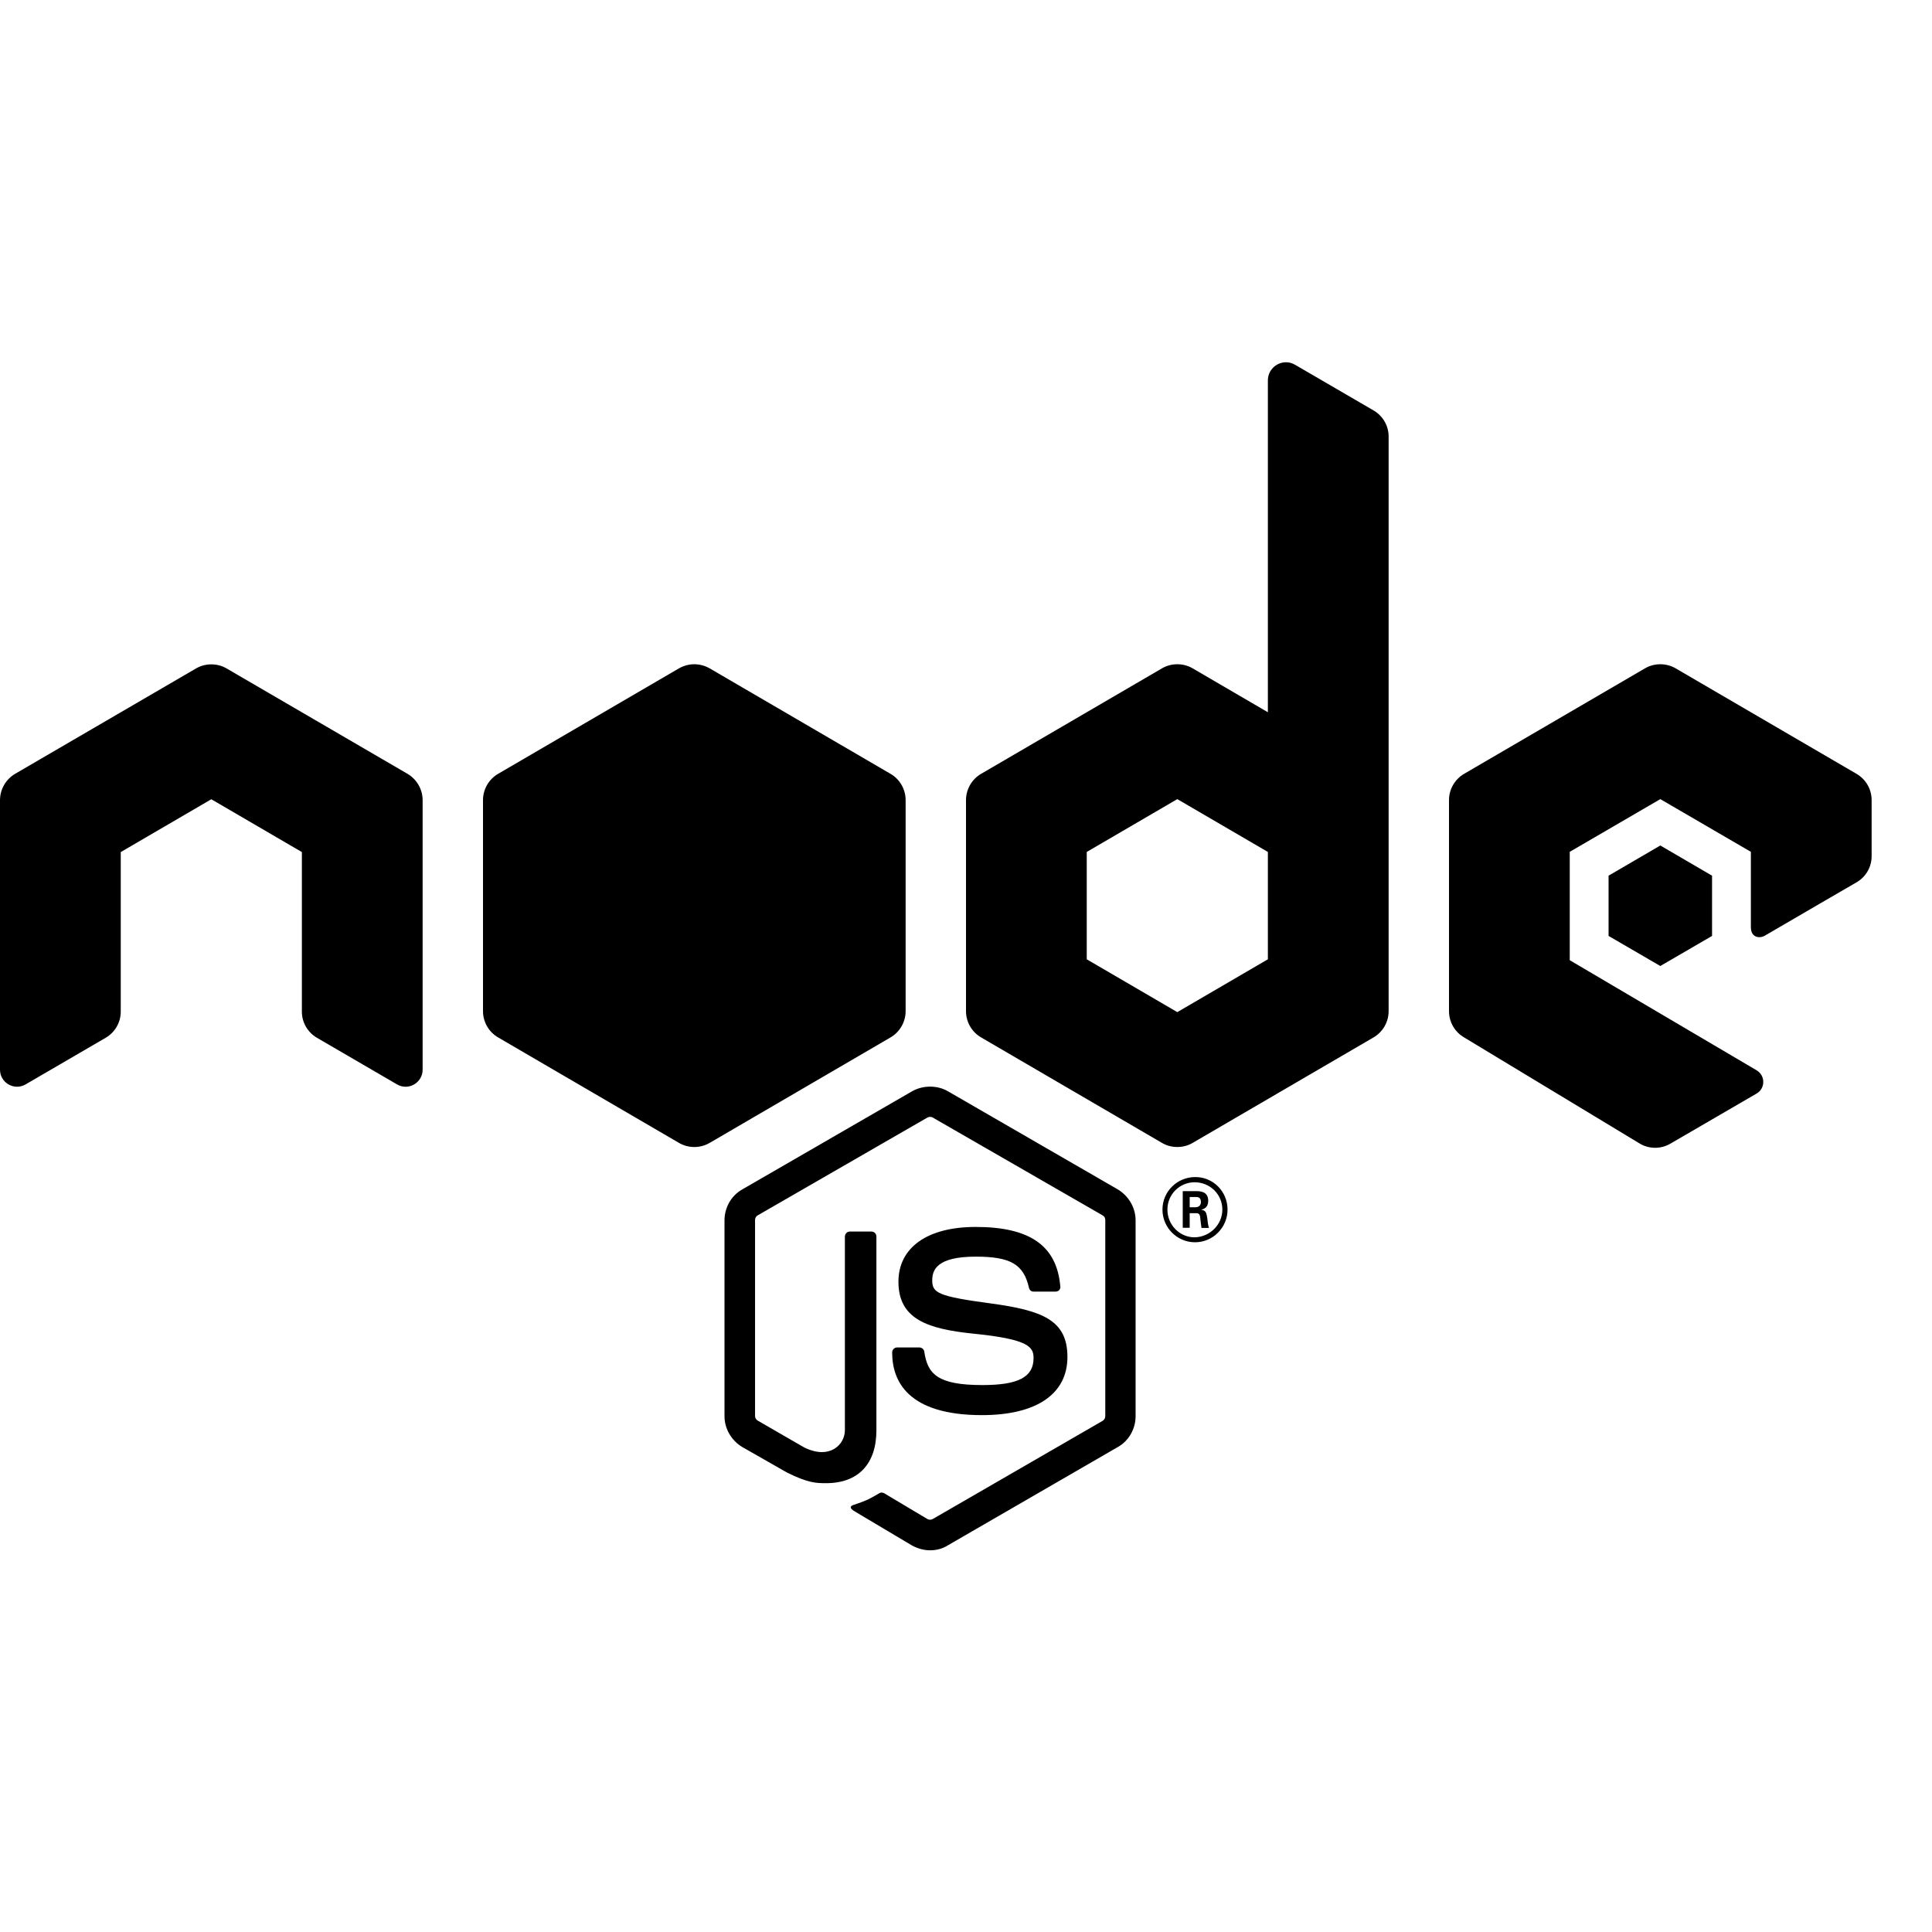
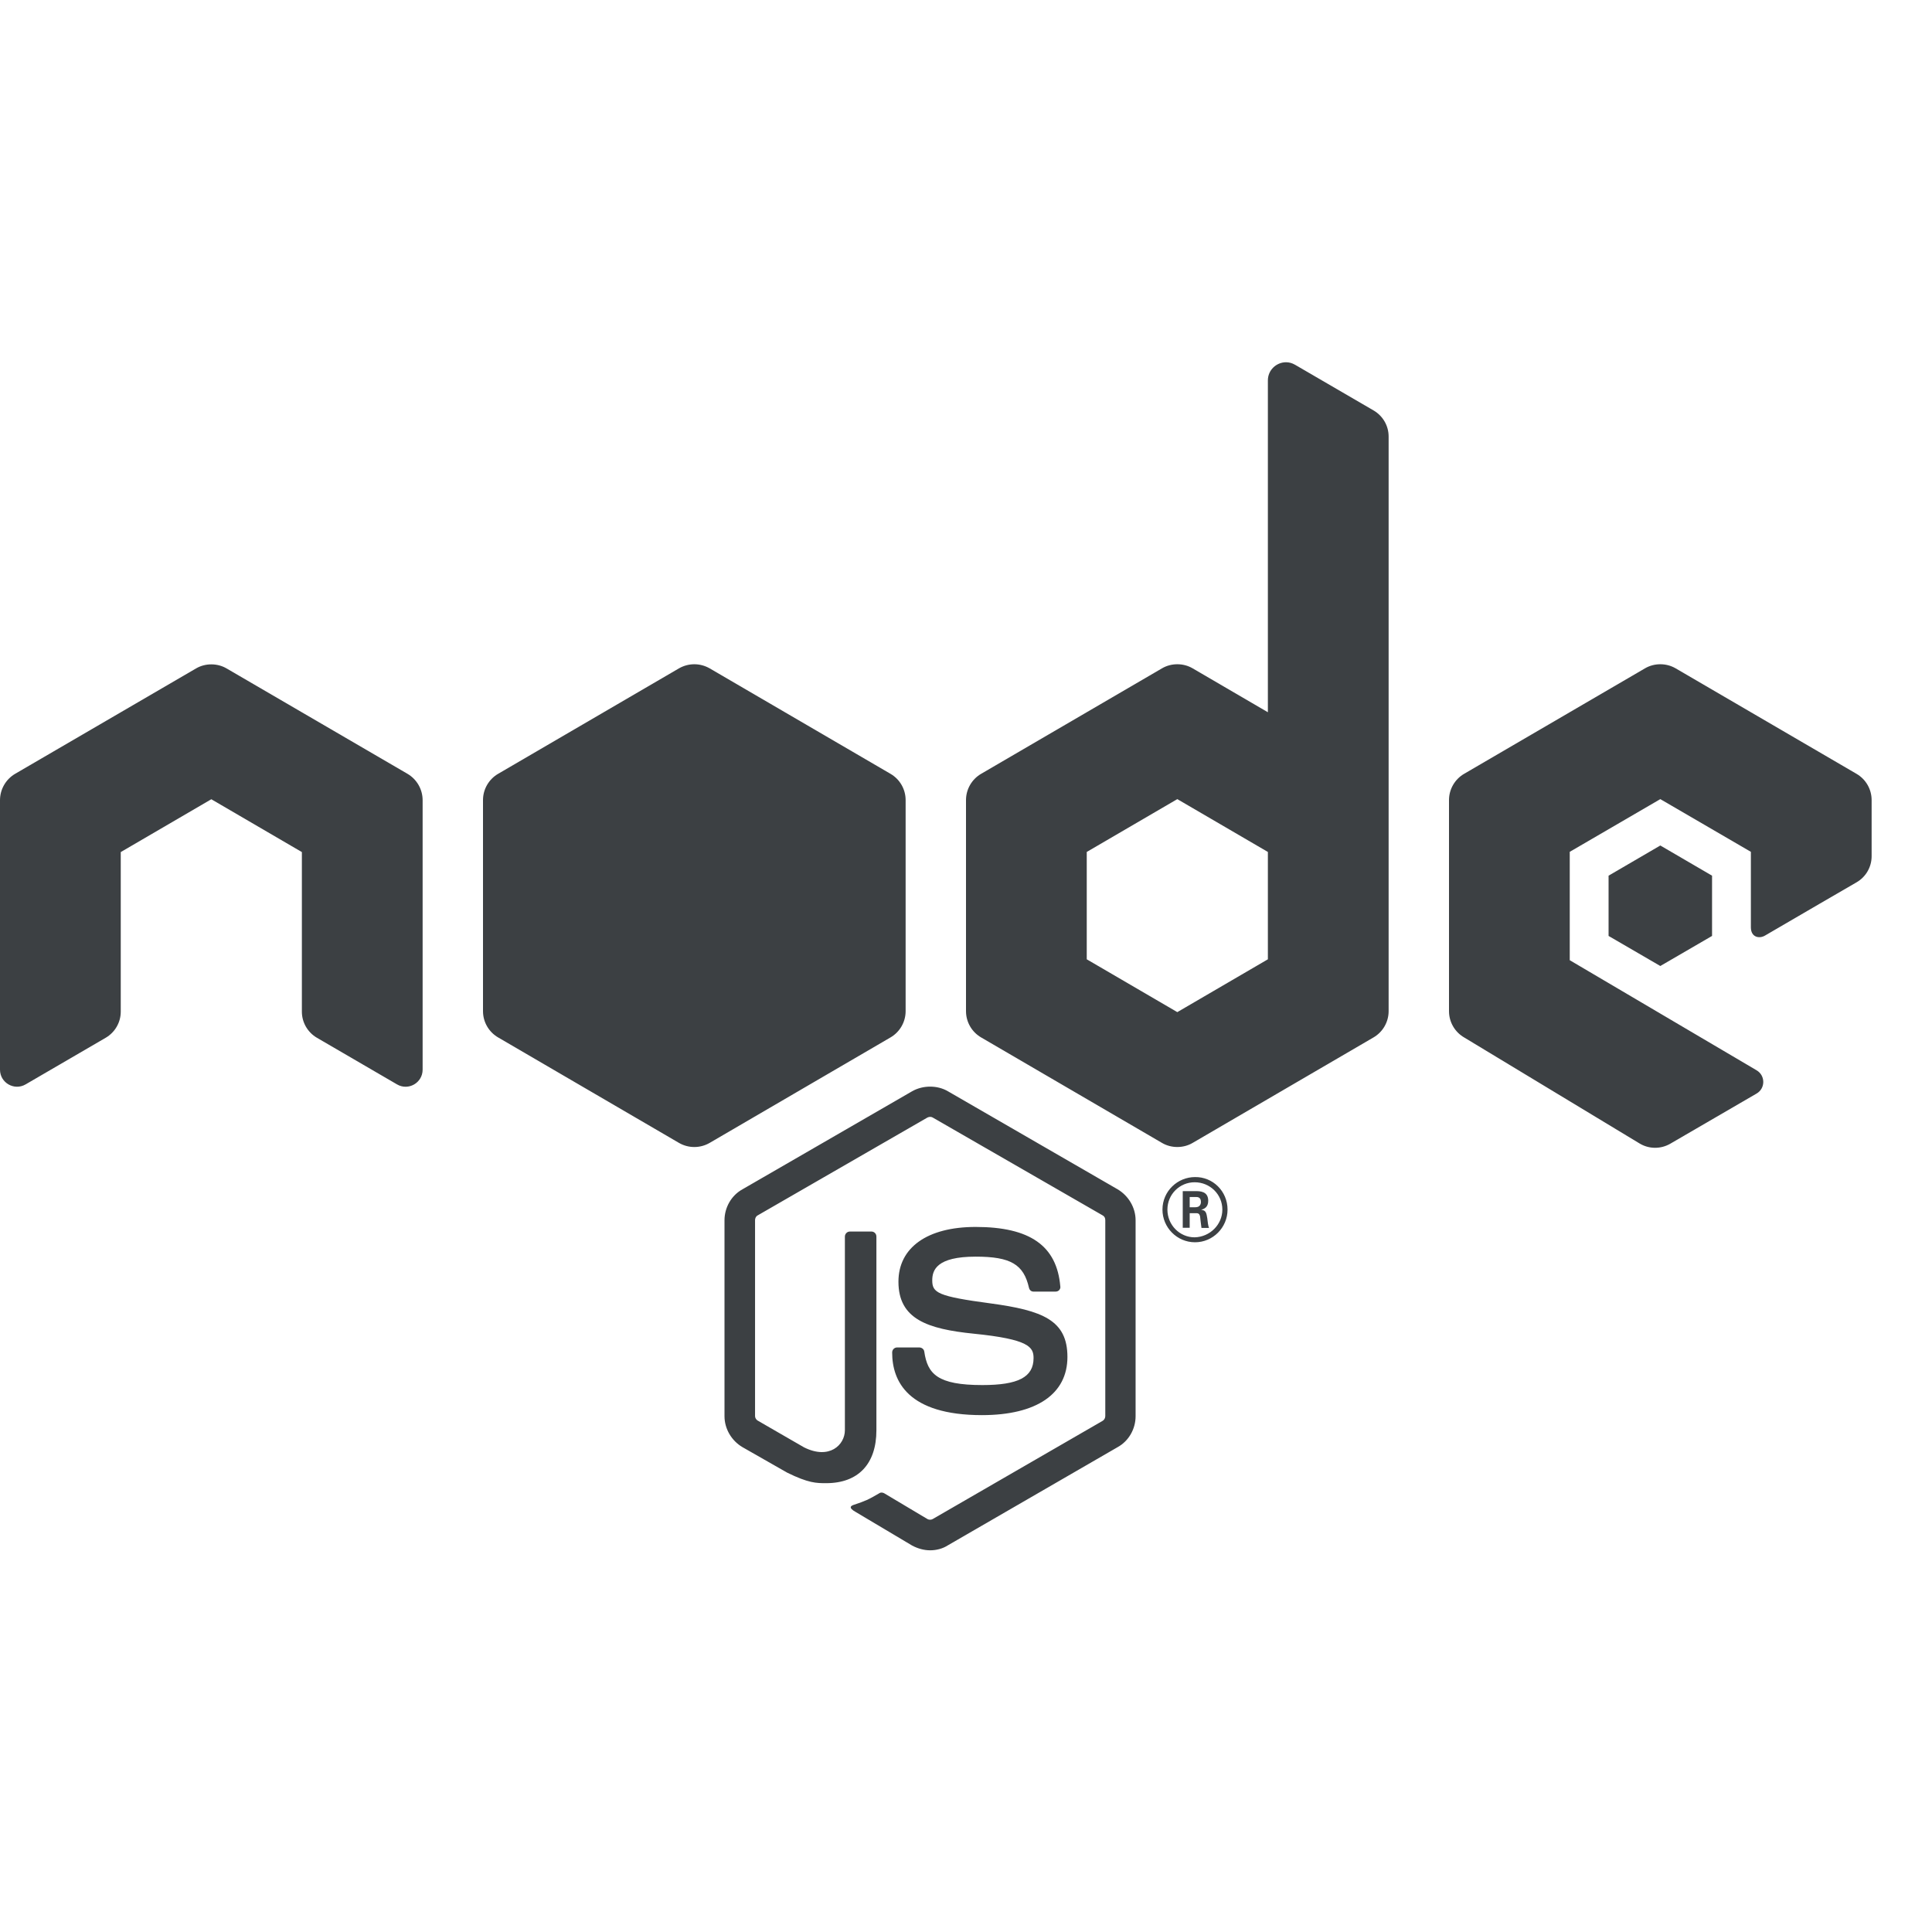
- <svg xmlns="http://www.w3.org/2000/svg" width="32px" height="32px" viewBox="0 0 32 32">
+ <svg xmlns="http://www.w3.org/2000/svg" fill="#3c4043" width="32px" height="32px" viewBox="0 0 32 32">
  <path d="M 21.301 6 C 21.144 6 21 6.126 21 6.301 L 21 11.797 L 19.754 11.07 C 19.676 11.024 19.588 11.002 19.5 11.002 C 19.412 11.002 19.324 11.024 19.246 11.07 L 16.252 12.816 C 16.096 12.906 16 13.073 16 13.252 L 16 16.748 C 16 16.928 16.096 17.094 16.252 17.184 L 19.246 18.93 C 19.324 18.976 19.412 18.998 19.5 18.998 C 19.588 18.998 19.676 18.976 19.754 18.93 L 22.748 17.184 C 22.904 17.094 23 16.927 23 16.748 L 23 15 L 23 13.252 L 23 7.23 C 23 7.052 22.905 6.889 22.752 6.799 L 21.449 6.041 C 21.4 6.013 21.351 6 21.301 6 z M 11.5 11.002 C 11.412 11.002 11.325 11.025 11.246 11.07 L 8.252 12.816 C 8.096 12.906 8 13.073 8 13.252 L 8 16.748 C 8 16.928 8.096 17.094 8.252 17.184 L 11.246 18.93 C 11.403 19.021 11.597 19.021 11.754 18.93 L 14.748 17.184 C 14.904 17.094 15 16.927 15 16.748 L 15 13.252 C 15 13.072 14.904 12.906 14.748 12.816 L 11.754 11.07 C 11.675 11.025 11.588 11.002 11.5 11.002 z M 27.5 11.002 C 27.412 11.002 27.324 11.024 27.246 11.07 L 24.252 12.816 C 24.096 12.906 24 13.073 24 13.252 L 24 16.748 C 24 16.928 24.096 17.094 24.252 17.184 L 27.156 18.939 C 27.312 19.034 27.508 19.035 27.666 18.943 L 29.094 18.113 C 29.242 18.028 29.243 17.814 29.094 17.727 L 26 15.904 L 26 14.109 L 27.5 13.236 L 29 14.109 L 29 15.359 C 29 15.526 29.14 15.552 29.234 15.496 C 29.612 15.274 30.752 14.613 30.752 14.613 C 30.905 14.524 31 14.36 31 14.182 L 31 13.252 C 31 13.072 30.904 12.906 30.748 12.816 L 27.754 11.07 C 27.675 11.024 27.588 11.002 27.5 11.002 z M 3.5 11.004 C 3.412 11.004 3.324 11.026 3.246 11.072 L 0.252 12.816 C 0.096 12.907 0 13.074 0 13.254 L 0 17.717 C 0 17.935 0.236 18.07 0.424 17.961 L 1.752 17.188 C 1.905 17.098 2 16.934 2 16.756 L 2 14.113 L 3.5 13.238 L 5 14.113 L 5 16.756 C 5 16.934 5.095 17.098 5.248 17.188 L 6.576 17.961 C 6.764 18.071 7 17.935 7 17.717 L 7 13.254 C 7 13.074 6.904 12.907 6.748 12.816 L 3.754 11.072 C 3.676 11.026 3.588 11.004 3.5 11.004 z M 19.5 13.236 L 21 14.111 L 21 15 L 21 15.889 L 19.5 16.764 L 18 15.889 L 18 14.111 L 19.5 13.236 z M 27.5 14.004 L 26.643 14.504 L 26.643 15.502 L 27.5 16 L 28.357 15.502 L 28.357 14.504 L 27.5 14.004 z M 15.406 17.998 C 15.303 17.998 15.199 18.023 15.109 18.074 L 12.297 19.699 C 12.112 19.801 12 20.002 12 20.211 L 12 23.457 C 12 23.666 12.117 23.863 12.297 23.969 L 13.037 24.391 C 13.392 24.566 13.523 24.566 13.684 24.566 C 14.214 24.566 14.516 24.249 14.516 23.689 L 14.516 20.482 C 14.516 20.433 14.478 20.398 14.434 20.398 L 14.078 20.398 C 14.029 20.398 13.994 20.438 13.994 20.482 L 13.994 23.689 C 13.994 23.932 13.737 24.182 13.318 23.973 L 12.549 23.529 C 12.524 23.514 12.506 23.484 12.506 23.455 L 12.506 20.209 C 12.506 20.18 12.52 20.146 12.549 20.131 L 15.361 18.51 C 15.391 18.495 15.425 18.495 15.449 18.51 L 18.264 20.131 C 18.293 20.146 18.307 20.175 18.307 20.209 L 18.307 23.455 C 18.307 23.489 18.288 23.518 18.264 23.533 L 15.449 25.16 C 15.424 25.175 15.385 25.175 15.361 25.16 L 14.643 24.732 C 14.624 24.722 14.593 24.717 14.574 24.727 C 14.375 24.844 14.335 24.859 14.15 24.922 C 14.101 24.937 14.035 24.967 14.176 25.045 L 15.109 25.6 C 15.202 25.649 15.304 25.678 15.406 25.678 C 15.513 25.678 15.617 25.649 15.699 25.596 L 18.512 23.969 C 18.697 23.867 18.809 23.666 18.809 23.457 L 18.809 20.211 C 18.809 20.002 18.692 19.806 18.512 19.699 L 15.699 18.074 C 15.612 18.023 15.509 17.998 15.406 17.998 z M 19.793 19.496 C 19.506 19.496 19.254 19.728 19.254 20.035 C 19.254 20.332 19.496 20.576 19.793 20.576 C 20.09 20.576 20.332 20.332 20.332 20.035 C 20.332 19.728 20.085 19.491 19.793 19.496 z M 19.787 19.582 C 20.041 19.582 20.246 19.782 20.246 20.035 C 20.246 20.283 20.04 20.488 19.787 20.494 C 19.538 20.494 19.336 20.288 19.336 20.035 C 19.336 19.782 19.539 19.582 19.787 19.582 z M 19.59 19.729 L 19.59 20.336 L 19.705 20.336 L 19.705 20.094 L 19.812 20.094 C 19.857 20.094 19.867 20.112 19.877 20.146 C 19.877 20.151 19.895 20.309 19.9 20.338 L 20.025 20.338 C 20.011 20.309 20.001 20.226 19.996 20.176 C 19.982 20.098 19.978 20.044 19.895 20.039 C 19.939 20.024 20.012 20.001 20.012 19.889 C 20.012 19.728 19.872 19.729 19.799 19.729 L 19.59 19.729 z M 19.705 19.826 L 19.803 19.826 C 19.833 19.826 19.891 19.825 19.891 19.908 C 19.891 19.942 19.876 19.997 19.797 19.996 L 19.705 19.996 L 19.705 19.826 z M 16.16 20.322 C 15.357 20.322 14.881 20.665 14.881 21.229 C 14.881 21.847 15.358 22.012 16.127 22.09 C 17.047 22.182 17.119 22.314 17.119 22.494 C 17.119 22.81 16.865 22.941 16.271 22.941 C 15.526 22.941 15.363 22.757 15.309 22.387 C 15.304 22.348 15.269 22.318 15.225 22.318 L 14.859 22.318 C 14.815 22.318 14.777 22.353 14.777 22.402 C 14.777 22.874 15.035 23.439 16.266 23.439 C 17.169 23.438 17.68 23.089 17.68 22.475 C 17.68 21.867 17.27 21.705 16.404 21.588 C 15.528 21.471 15.441 21.412 15.441 21.207 C 15.441 21.037 15.513 20.814 16.16 20.814 C 16.739 20.814 16.955 20.941 17.043 21.33 C 17.053 21.369 17.08 21.393 17.119 21.393 L 17.484 21.393 C 17.508 21.393 17.529 21.383 17.543 21.369 C 17.558 21.35 17.567 21.331 17.562 21.307 C 17.505 20.635 17.061 20.322 16.16 20.322 z" />
</svg>
